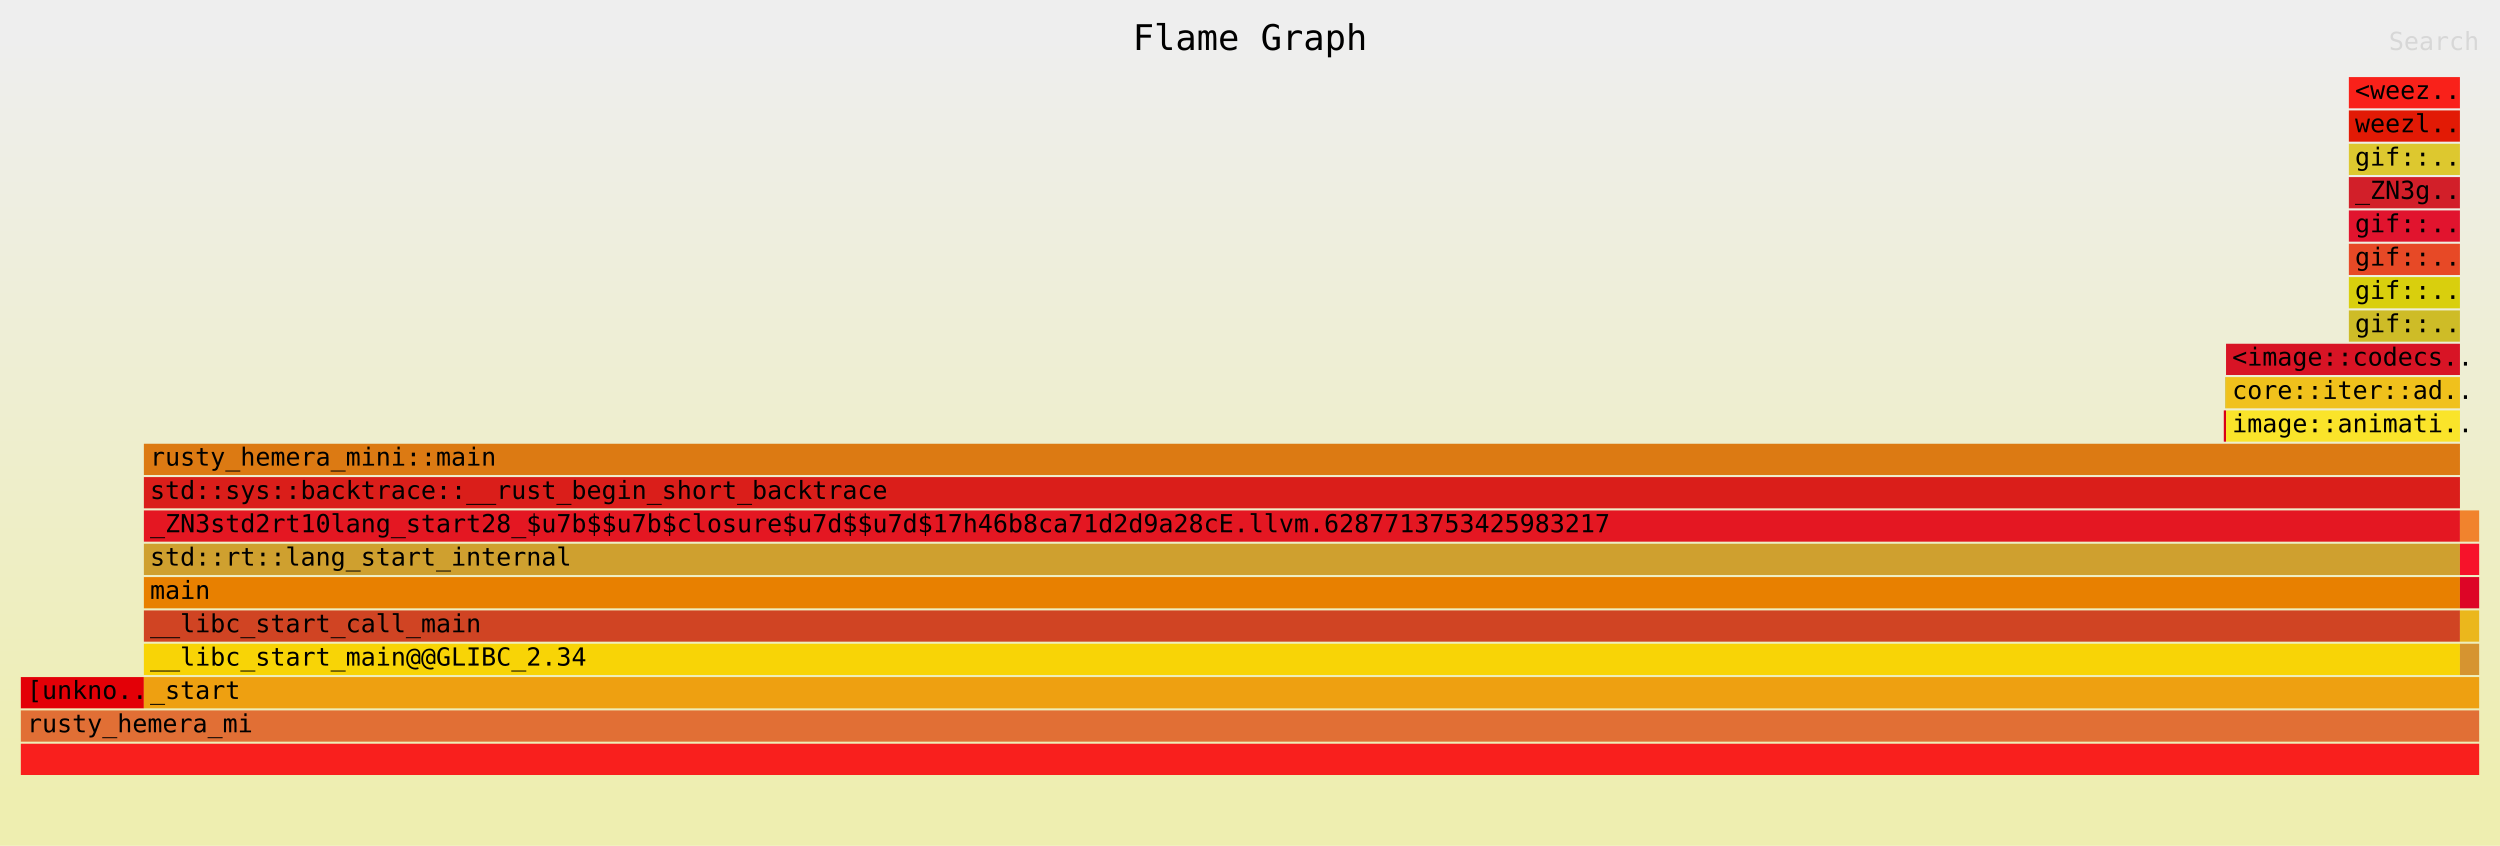
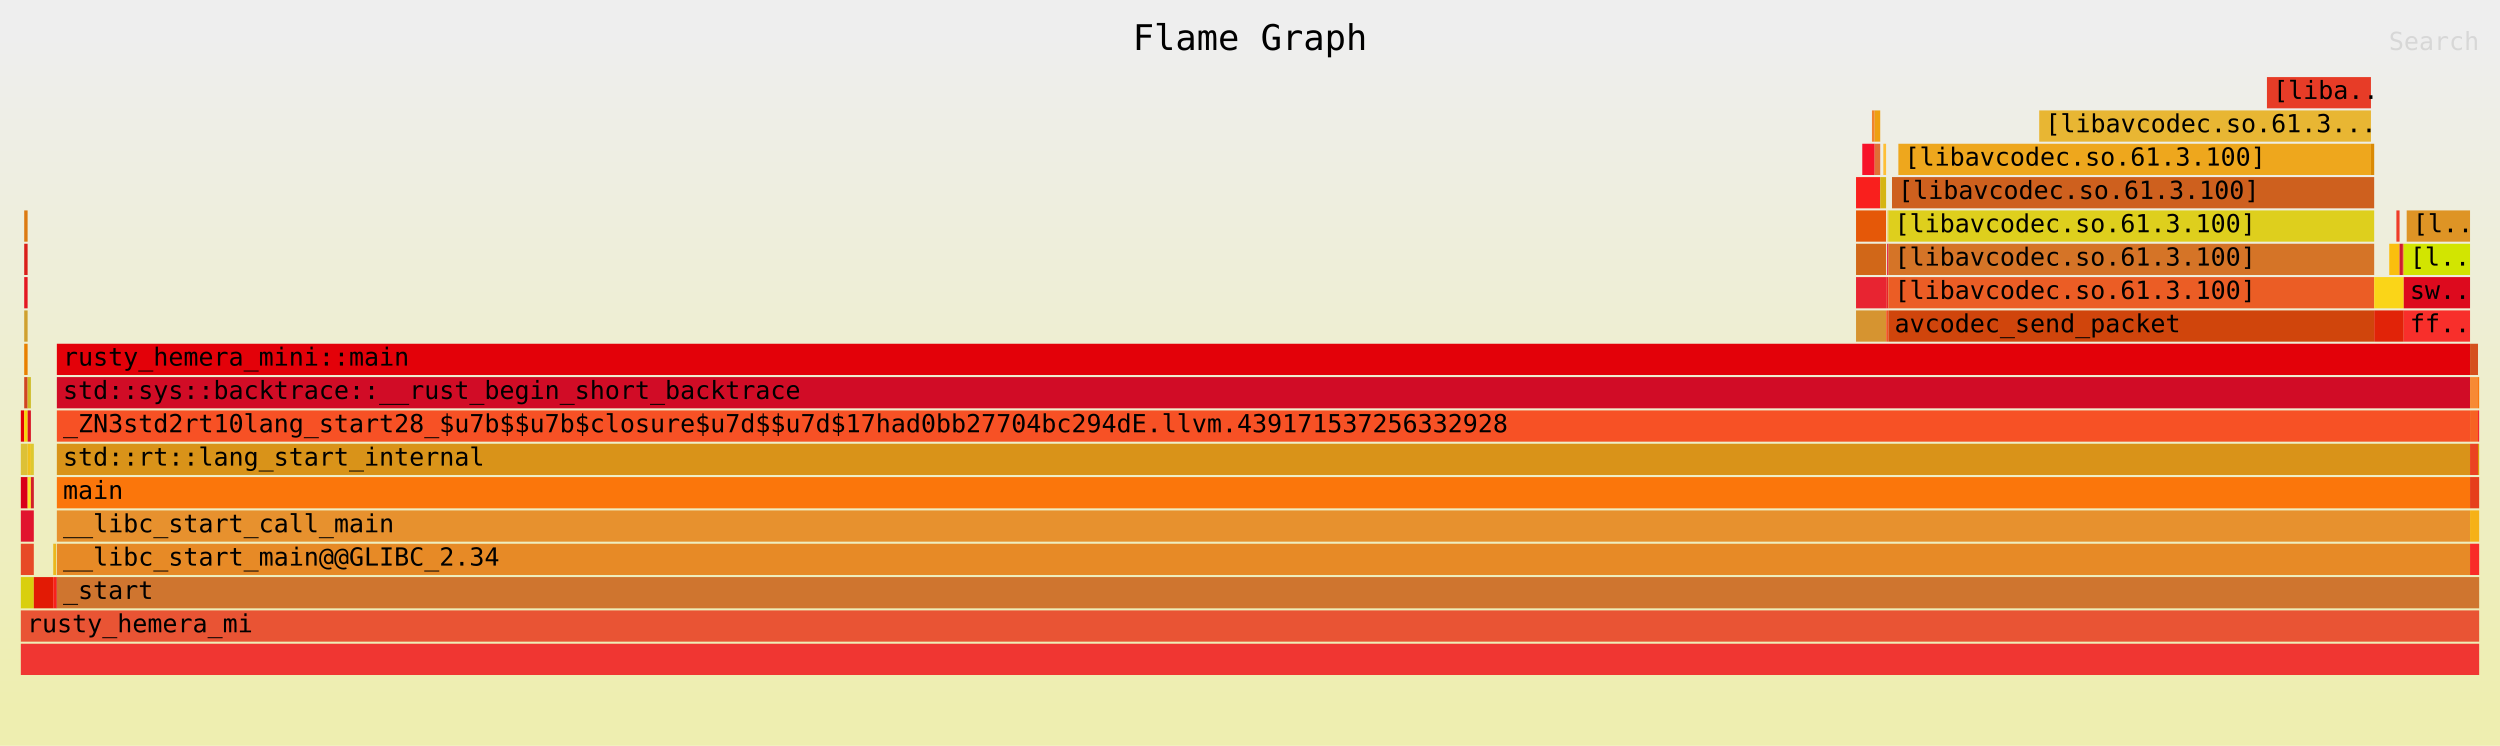
- <svg xmlns="http://www.w3.org/2000/svg" xmlns:ns1="http://github.com/jonhoo/inferno" version="1.1" width="1200" height="406" viewBox="0 0 1200 406">
+ <svg xmlns="http://www.w3.org/2000/svg" xmlns:ns1="http://github.com/jonhoo/inferno" version="1.1" width="1200" height="358" viewBox="0 0 1200 358">
  <defs>
    <linearGradient id="background" y1="0" y2="1" x1="0" x2="0">
      <stop stop-color="#eeeeee" offset="5%" />
      <stop stop-color="#eeeeb0" offset="95%" />
    </linearGradient>
  </defs>
  <style type="text/css">
text { font-family:monospace; font-size:12px }
#title { text-anchor:middle; font-size:17px; }
#matched { text-anchor:end; }
#search { text-anchor:end; opacity:0.1; cursor:pointer; }
#search:hover, #search.show { opacity:1; }
#subtitle { text-anchor:middle; font-color:rgb(160,160,160); }
#unzoom { cursor:pointer; }
#frames &gt; *:hover { stroke:black; stroke-width:0.5; cursor:pointer; }
.hide { display:none; }
.parent { opacity:0.5; }
</style>
-   <rect x="0" y="0" width="100%" height="406" fill="url(#background)" />
+   <rect x="0" y="0" width="100%" height="358" fill="url(#background)" />
  <text id="title" fill="rgb(0,0,0)" x="50%" y="24.00">Flame Graph</text>
-   <text id="details" fill="rgb(0,0,0)" x="10" y="389.00"> </text>
+   <text id="details" fill="rgb(0,0,0)" x="10" y="341.00"> </text>
  <text id="unzoom" class="hide" fill="rgb(0,0,0)" x="10" y="24.00">Reset Zoom</text>
  <text id="search" fill="rgb(0,0,0)" x="1190" y="24.00">Search</text>
-   <text id="matched" fill="rgb(0,0,0)" x="1190" y="389.00"> </text>
-   <svg id="frames" x="10" width="1180" total_samples="84436932">
-     <g>
-       <rect x="0%" y="325" width="5.005%" height="15" fill="rgb(227,0,7)" ns1:x="0" ns1:w="4225859" />
-       <text x="0.25%" y="335.50">[unkno..</text>
-     </g>
-     <g>
-       <rect x="89.612%" y="197" width="0.091%" height="15" fill="rgb(217,0,24)" ns1:x="75665194" ns1:w="77028" />
-       <text x="89.862%" y="207.50" />
-     </g>
-     <g>
-       <rect x="89.666%" y="181" width="0.037%" height="15" fill="rgb(221,193,54)" ns1:x="75711343" ns1:w="30879" />
-       <text x="89.916%" y="191.50" />
-     </g>
-     <g>
-       <rect x="5.005%" y="309" width="94.213%" height="15" fill="rgb(248,212,6)" ns1:x="4225860" ns1:w="79550385" />
-       <text x="5.255%" y="319.50">__libc_start_main@@GLIBC_2.34</text>
-     </g>
-     <g>
-       <rect x="5.005%" y="293" width="94.213%" height="15" fill="rgb(208,68,35)" ns1:x="4225860" ns1:w="79550385" />
-       <text x="5.255%" y="303.50">__libc_start_call_main</text>
-     </g>
-     <g>
-       <rect x="5.005%" y="277" width="94.213%" height="15" fill="rgb(232,128,0)" ns1:x="4225860" ns1:w="79550385" />
-       <text x="5.255%" y="287.50">main</text>
-     </g>
-     <g>
-       <rect x="5.005%" y="261" width="94.213%" height="15" fill="rgb(207,160,47)" ns1:x="4225860" ns1:w="79550385" />
-       <text x="5.255%" y="271.50">std::rt::lang_start_internal</text>
-     </g>
-     <g>
-       <rect x="5.005%" y="245" width="94.213%" height="15" fill="rgb(228,23,34)" ns1:x="4225860" ns1:w="79550385" />
-       <text x="5.255%" y="255.50">_ZN3std2rt10lang_start28_$u7b$$u7b$closure$u7d$$u7d$17h46b8ca71d2d9a28cE.llvm.6287713753425983217</text>
-     </g>
-     <g>
-       <rect x="5.005%" y="229" width="94.213%" height="15" fill="rgb(218,30,26)" ns1:x="4225860" ns1:w="79550385" />
-       <text x="5.255%" y="239.50">std::sys::backtrace::__rust_begin_short_backtrace</text>
-     </g>
-     <g>
-       <rect x="5.005%" y="213" width="94.213%" height="15" fill="rgb(220,122,19)" ns1:x="4225860" ns1:w="79550385" />
-       <text x="5.255%" y="223.50">rusty_hemera_mini::main</text>
-     </g>
-     <g>
-       <rect x="89.703%" y="197" width="9.515%" height="15" fill="rgb(250,228,42)" ns1:x="75742224" ns1:w="8034021" />
-       <text x="89.953%" y="207.50">image::animati..</text>
-     </g>
-     <g>
-       <rect x="89.703%" y="181" width="9.515%" height="15" fill="rgb(240,193,28)" ns1:x="75742224" ns1:w="8034021" />
-       <text x="89.953%" y="191.50">core::iter::ad..</text>
-     </g>
-     <g>
-       <rect x="89.703%" y="165" width="9.515%" height="15" fill="rgb(216,20,37)" ns1:x="75742224" ns1:w="8034021" />
-       <text x="89.953%" y="175.50">&lt;image::codecs..</text>
-     </g>
-     <g>
-       <rect x="94.699%" y="149" width="4.518%" height="15" fill="rgb(206,188,39)" ns1:x="79961021" ns1:w="3815224" />
-       <text x="94.949%" y="159.50">gif::..</text>
-     </g>
-     <g>
-       <rect x="94.699%" y="133" width="4.518%" height="15" fill="rgb(217,207,13)" ns1:x="79961021" ns1:w="3815224" />
-       <text x="94.949%" y="143.50">gif::..</text>
-     </g>
-     <g>
-       <rect x="94.699%" y="117" width="4.518%" height="15" fill="rgb(231,73,38)" ns1:x="79961021" ns1:w="3815224" />
-       <text x="94.949%" y="127.50">gif::..</text>
-     </g>
-     <g>
-       <rect x="94.699%" y="101" width="4.518%" height="15" fill="rgb(225,20,46)" ns1:x="79961021" ns1:w="3815224" />
-       <text x="94.949%" y="111.50">gif::..</text>
-     </g>
-     <g>
-       <rect x="94.699%" y="85" width="4.518%" height="15" fill="rgb(210,31,41)" ns1:x="79961021" ns1:w="3815224" />
-       <text x="94.949%" y="95.50">_ZN3g..</text>
-     </g>
-     <g>
-       <rect x="94.699%" y="69" width="4.518%" height="15" fill="rgb(221,200,47)" ns1:x="79961021" ns1:w="3815224" />
-       <text x="94.949%" y="79.50">gif::..</text>
-     </g>
-     <g>
-       <rect x="94.699%" y="53" width="4.518%" height="15" fill="rgb(226,26,5)" ns1:x="79961021" ns1:w="3815224" />
-       <text x="94.949%" y="63.50">weezl..</text>
-     </g>
-     <g>
-       <rect x="94.699%" y="37" width="4.518%" height="15" fill="rgb(249,33,26)" ns1:x="79961021" ns1:w="3815224" />
-       <text x="94.949%" y="47.50">&lt;weez..</text>
-     </g>
-     <g>
-       <rect x="99.218%" y="293" width="0.782%" height="15" fill="rgb(235,183,28)" ns1:x="83776263" ns1:w="660169" />
-       <text x="99.468%" y="303.50" />
-     </g>
-     <g>
-       <rect x="99.218%" y="277" width="0.782%" height="15" fill="rgb(221,5,38)" ns1:x="83776263" ns1:w="660169" />
-       <text x="99.468%" y="287.50" />
-     </g>
-     <g>
-       <rect x="99.218%" y="261" width="0.782%" height="15" fill="rgb(247,18,42)" ns1:x="83776263" ns1:w="660169" />
-       <text x="99.468%" y="271.50" />
-     </g>
-     <g>
-       <rect x="99.218%" y="245" width="0.782%" height="15" fill="rgb(241,131,45)" ns1:x="83776263" ns1:w="660169" />
-       <text x="99.468%" y="255.50" />
-     </g>
-     <g>
-       <rect x="0%" y="357" width="100%" height="15" fill="rgb(249,31,29)" ns1:x="0" ns1:w="84436932" />
-       <text x="0.25%" y="367.50" />
-     </g>
-     <g>
-       <rect x="0%" y="341" width="100%" height="15" fill="rgb(225,111,53)" ns1:x="0" ns1:w="84436932" />
-       <text x="0.25%" y="351.50">rusty_hemera_mi</text>
-     </g>
-     <g>
-       <rect x="5.005%" y="325" width="94.995%" height="15" fill="rgb(238,160,17)" ns1:x="4225859" ns1:w="80211073" />
-       <text x="5.255%" y="335.50">_start</text>
-     </g>
-     <g>
-       <rect x="99.218%" y="309" width="0.782%" height="15" fill="rgb(214,148,48)" ns1:x="83776245" ns1:w="660687" />
-       <text x="99.468%" y="319.50" />
+   <text id="matched" fill="rgb(0,0,0)" x="1190" y="341.00"> </text>
+   <svg id="frames" x="10" width="1180" total_samples="1517611998">
+     <g>
+       <rect x="0%" y="197" width="0.137%" height="15" fill="rgb(227,0,7)" ns1:x="0" ns1:w="2080381" />
+       <text x="0.25%" y="207.50" />
+     </g>
+     <g>
+       <rect x="0%" y="229" width="0.277%" height="15" fill="rgb(217,0,24)" ns1:x="0" ns1:w="4195627" />
+       <text x="0.25%" y="239.50" />
+     </g>
+     <g>
+       <rect x="0%" y="213" width="0.277%" height="15" fill="rgb(221,193,54)" ns1:x="0" ns1:w="4195627" />
+       <text x="0.25%" y="223.50" />
+     </g>
+     <g>
+       <rect x="0.137%" y="197" width="0.139%" height="15" fill="rgb(248,212,6)" ns1:x="2080381" ns1:w="2115246" />
+       <text x="0.387%" y="207.50" />
+     </g>
+     <g>
+       <rect x="0.137%" y="181" width="0.139%" height="15" fill="rgb(208,68,35)" ns1:x="2080381" ns1:w="2115246" />
+       <text x="0.387%" y="191.50" />
+     </g>
+     <g>
+       <rect x="0.137%" y="165" width="0.139%" height="15" fill="rgb(232,128,0)" ns1:x="2080381" ns1:w="2115246" />
+       <text x="0.387%" y="175.50" />
+     </g>
+     <g>
+       <rect x="0.137%" y="149" width="0.139%" height="15" fill="rgb(207,160,47)" ns1:x="2080381" ns1:w="2115246" />
+       <text x="0.387%" y="159.50" />
+     </g>
+     <g>
+       <rect x="0.137%" y="133" width="0.139%" height="15" fill="rgb(228,23,34)" ns1:x="2080381" ns1:w="2115246" />
+       <text x="0.387%" y="143.50" />
+     </g>
+     <g>
+       <rect x="0.137%" y="117" width="0.139%" height="15" fill="rgb(218,30,26)" ns1:x="2080381" ns1:w="2115246" />
+       <text x="0.387%" y="127.50" />
+     </g>
+     <g>
+       <rect x="0.137%" y="101" width="0.139%" height="15" fill="rgb(220,122,19)" ns1:x="2080381" ns1:w="2115246" />
+       <text x="0.387%" y="111.50" />
+     </g>
+     <g>
+       <rect x="0.277%" y="229" width="0.132%" height="15" fill="rgb(250,228,42)" ns1:x="4195627" ns1:w="2007623" />
+       <text x="0.526%" y="239.50" />
+     </g>
+     <g>
+       <rect x="0.277%" y="213" width="0.132%" height="15" fill="rgb(240,193,28)" ns1:x="4195627" ns1:w="2007623" />
+       <text x="0.526%" y="223.50" />
+     </g>
+     <g>
+       <rect x="0.277%" y="197" width="0.132%" height="15" fill="rgb(216,20,37)" ns1:x="4195627" ns1:w="2007623" />
+       <text x="0.526%" y="207.50" />
+     </g>
+     <g>
+       <rect x="0.277%" y="181" width="0.132%" height="15" fill="rgb(206,188,39)" ns1:x="4195627" ns1:w="2007623" />
+       <text x="0.526%" y="191.50" />
+     </g>
+     <g>
+       <rect x="0%" y="277" width="0.528%" height="15" fill="rgb(217,207,13)" ns1:x="0" ns1:w="8020740" />
+       <text x="0.25%" y="287.50" />
+     </g>
+     <g>
+       <rect x="0%" y="261" width="0.528%" height="15" fill="rgb(231,73,38)" ns1:x="0" ns1:w="8020740" />
+       <text x="0.25%" y="271.50" />
+     </g>
+     <g>
+       <rect x="0%" y="245" width="0.528%" height="15" fill="rgb(225,20,46)" ns1:x="0" ns1:w="8020740" />
+       <text x="0.25%" y="255.50" />
+     </g>
+     <g>
+       <rect x="0.409%" y="229" width="0.12%" height="15" fill="rgb(210,31,41)" ns1:x="6203250" ns1:w="1817490" />
+       <text x="0.659%" y="239.50" />
+     </g>
+     <g>
+       <rect x="0.409%" y="213" width="0.12%" height="15" fill="rgb(221,200,47)" ns1:x="6203250" ns1:w="1817490" />
+       <text x="0.659%" y="223.50" />
+     </g>
+     <g>
+       <rect x="0.528%" y="277" width="0.788%" height="15" fill="rgb(226,26,5)" ns1:x="8020740" ns1:w="11961233" />
+       <text x="0.778%" y="287.50" />
+     </g>
+     <g>
+       <rect x="1.317%" y="277" width="0.118%" height="15" fill="rgb(249,33,26)" ns1:x="19981973" ns1:w="1794288" />
+       <text x="1.567%" y="287.50" />
+     </g>
+     <g>
+       <rect x="1.318%" y="261" width="0.117%" height="15" fill="rgb(235,183,28)" ns1:x="20005375" ns1:w="1770886" />
+       <text x="1.568%" y="271.50" />
+     </g>
+     <g>
+       <rect x="1.435%" y="277" width="0.03%" height="15" fill="rgb(221,5,38)" ns1:x="21776265" ns1:w="451703" />
+       <text x="1.685%" y="287.50" />
+     </g>
+     <g>
+       <rect x="74.906%" y="69" width="0.505%" height="15" fill="rgb(247,18,42)" ns1:x="1136786543" ns1:w="7662342" />
+       <text x="75.156%" y="79.50" />
+     </g>
+     <g>
+       <rect x="75.3%" y="53" width="0.111%" height="15" fill="rgb(241,131,45)" ns1:x="1142766568" ns1:w="1682317" />
+       <text x="75.55%" y="63.50" />
+     </g>
+     <g>
+       <rect x="74.652%" y="85" width="0.984%" height="15" fill="rgb(249,31,29)" ns1:x="1132924643" ns1:w="14938446" />
+       <text x="74.902%" y="95.50" />
+     </g>
+     <g>
+       <rect x="75.411%" y="69" width="0.225%" height="15" fill="rgb(225,111,53)" ns1:x="1144448885" ns1:w="3414204" />
+       <text x="75.661%" y="79.50" />
+     </g>
+     <g>
+       <rect x="75.411%" y="53" width="0.225%" height="15" fill="rgb(238,160,17)" ns1:x="1144448885" ns1:w="3414204" />
+       <text x="75.661%" y="63.50" />
+     </g>
+     <g>
+       <rect x="74.652%" y="149" width="1.223%" height="15" fill="rgb(214,148,48)" ns1:x="1132924643" ns1:w="18562577" />
+       <text x="74.902%" y="159.50" />
+     </g>
+     <g>
+       <rect x="74.652%" y="133" width="1.223%" height="15" fill="rgb(232,36,49)" ns1:x="1132924643" ns1:w="18562577" />
+       <text x="74.902%" y="143.50" />
+     </g>
+     <g>
+       <rect x="74.652%" y="117" width="1.223%" height="15" fill="rgb(209,103,24)" ns1:x="1132924643" ns1:w="18562577" />
+       <text x="74.902%" y="127.50" />
+     </g>
+     <g>
+       <rect x="74.652%" y="101" width="1.223%" height="15" fill="rgb(229,88,8)" ns1:x="1132924643" ns1:w="18562577" />
+       <text x="74.902%" y="111.50" />
+     </g>
+     <g>
+       <rect x="75.636%" y="85" width="0.239%" height="15" fill="rgb(213,181,19)" ns1:x="1147863089" ns1:w="3624131" />
+       <text x="75.886%" y="95.50" />
+     </g>
+     <g>
+       <rect x="75.762%" y="69" width="0.113%" height="15" fill="rgb(254,191,54)" ns1:x="1149773611" ns1:w="1713609" />
+       <text x="76.012%" y="79.50" />
+     </g>
+     <g>
+       <rect x="75.88%" y="149" width="0.089%" height="15" fill="rgb(241,83,37)" ns1:x="1151561508" ns1:w="1354361" />
+       <text x="76.13%" y="159.50" />
+     </g>
+     <g>
+       <rect x="75.88%" y="133" width="0.089%" height="15" fill="rgb(233,36,39)" ns1:x="1151561508" ns1:w="1354361" />
+       <text x="76.13%" y="143.50" />
+     </g>
+     <g>
+       <rect x="75.92%" y="117" width="0.049%" height="15" fill="rgb(226,3,54)" ns1:x="1152170583" ns1:w="745286" />
+       <text x="76.17%" y="127.50" />
+     </g>
+     <g>
+       <rect x="75.933%" y="101" width="0.036%" height="15" fill="rgb(245,192,40)" ns1:x="1152371619" ns1:w="544250" />
+       <text x="76.183%" y="111.50" />
+     </g>
+     <g>
+       <rect x="76.374%" y="69" width="19.224%" height="15" fill="rgb(238,167,29)" ns1:x="1159056980" ns1:w="291744893" />
+       <text x="76.624%" y="79.50">[libavcodec.so.61.3.100]</text>
+     </g>
+     <g>
+       <rect x="82.103%" y="53" width="13.495%" height="15" fill="rgb(232,182,51)" ns1:x="1245996847" ns1:w="204805026" />
+       <text x="82.353%" y="63.50">[libavcodec.so.61.3...</text>
+     </g>
+     <g>
+       <rect x="91.367%" y="37" width="4.231%" height="15" fill="rgb(231,60,39)" ns1:x="1386592117" ns1:w="64209756" />
+       <text x="91.617%" y="47.50">[liba..</text>
+     </g>
+     <g>
+       <rect x="75.969%" y="149" width="19.76%" height="15" fill="rgb(208,69,12)" ns1:x="1152915869" ns1:w="299885876" />
+       <text x="76.219%" y="159.50">avcodec_send_packet</text>
+     </g>
+     <g>
+       <rect x="75.969%" y="133" width="19.76%" height="15" fill="rgb(235,93,37)" ns1:x="1152915869" ns1:w="299885876" />
+       <text x="76.219%" y="143.50">[libavcodec.so.61.3.100]</text>
+     </g>
+     <g>
+       <rect x="75.969%" y="117" width="19.76%" height="15" fill="rgb(213,116,39)" ns1:x="1152915869" ns1:w="299885876" />
+       <text x="76.219%" y="127.50">[libavcodec.so.61.3.100]</text>
+     </g>
+     <g>
+       <rect x="75.969%" y="101" width="19.76%" height="15" fill="rgb(222,207,29)" ns1:x="1152915869" ns1:w="299885876" />
+       <text x="76.219%" y="111.50">[libavcodec.so.61.3.100]</text>
+     </g>
+     <g>
+       <rect x="76.115%" y="85" width="19.614%" height="15" fill="rgb(206,96,30)" ns1:x="1155138331" ns1:w="297663414" />
+       <text x="76.365%" y="95.50">[libavcodec.so.61.3.100]</text>
+     </g>
+     <g>
+       <rect x="95.598%" y="69" width="0.132%" height="15" fill="rgb(218,138,4)" ns1:x="1450801873" ns1:w="1999872" />
+       <text x="95.848%" y="79.50" />
+     </g>
+     <g>
+       <rect x="96.342%" y="117" width="0.419%" height="15" fill="rgb(250,191,14)" ns1:x="1462101676" ns1:w="6362506" />
+       <text x="96.592%" y="127.50" />
+     </g>
+     <g>
+       <rect x="96.633%" y="101" width="0.129%" height="15" fill="rgb(239,60,40)" ns1:x="1466511380" ns1:w="1952802" />
+       <text x="96.883%" y="111.50" />
+     </g>
+     <g>
+       <rect x="96.761%" y="117" width="0.136%" height="15" fill="rgb(206,27,48)" ns1:x="1468464182" ns1:w="2068248" />
+       <text x="97.011%" y="127.50" />
+     </g>
+     <g>
+       <rect x="95.73%" y="149" width="1.202%" height="15" fill="rgb(225,35,8)" ns1:x="1452801745" ns1:w="18244530" />
+       <text x="95.98%" y="159.50" />
+     </g>
+     <g>
+       <rect x="95.73%" y="133" width="1.202%" height="15" fill="rgb(250,213,24)" ns1:x="1452801745" ns1:w="18244530" />
+       <text x="95.98%" y="143.50" />
+     </g>
+     <g>
+       <rect x="96.898%" y="117" width="0.034%" height="15" fill="rgb(247,123,22)" ns1:x="1470532430" ns1:w="513845" />
+       <text x="97.148%" y="127.50" />
+     </g>
+     <g>
+       <rect x="1.465%" y="261" width="98.164%" height="15" fill="rgb(231,138,38)" ns1:x="22227969" ns1:w="1489751734" />
+       <text x="1.715%" y="271.50">__libc_start_main@@GLIBC_2.34</text>
+     </g>
+     <g>
+       <rect x="1.465%" y="245" width="98.164%" height="15" fill="rgb(231,145,46)" ns1:x="22227969" ns1:w="1489751734" />
+       <text x="1.715%" y="255.50">__libc_start_call_main</text>
+     </g>
+     <g>
+       <rect x="1.465%" y="229" width="98.164%" height="15" fill="rgb(251,118,11)" ns1:x="22227969" ns1:w="1489751734" />
+       <text x="1.715%" y="239.50">main</text>
+     </g>
+     <g>
+       <rect x="1.465%" y="213" width="98.164%" height="15" fill="rgb(217,147,25)" ns1:x="22227969" ns1:w="1489751734" />
+       <text x="1.715%" y="223.50">std::rt::lang_start_internal</text>
+     </g>
+     <g>
+       <rect x="1.465%" y="197" width="98.164%" height="15" fill="rgb(247,81,37)" ns1:x="22227969" ns1:w="1489751734" />
+       <text x="1.715%" y="207.50">_ZN3std2rt10lang_start28_$u7b$$u7b$closure$u7d$$u7d$17had0bb27704bc294dE.llvm.439171537256332928</text>
+     </g>
+     <g>
+       <rect x="1.465%" y="181" width="98.164%" height="15" fill="rgb(209,12,38)" ns1:x="22227969" ns1:w="1489751734" />
+       <text x="1.715%" y="191.50">std::sys::backtrace::__rust_begin_short_backtrace</text>
+     </g>
+     <g>
+       <rect x="1.465%" y="165" width="98.164%" height="15" fill="rgb(227,1,9)" ns1:x="22227969" ns1:w="1489751734" />
+       <text x="1.715%" y="175.50">rusty_hemera_mini::main</text>
+     </g>
+     <g>
+       <rect x="96.932%" y="149" width="2.697%" height="15" fill="rgb(248,47,43)" ns1:x="1471046275" ns1:w="40933428" />
+       <text x="97.182%" y="159.50">ff..</text>
+     </g>
+     <g>
+       <rect x="96.932%" y="133" width="2.697%" height="15" fill="rgb(221,10,30)" ns1:x="1471046275" ns1:w="40933428" />
+       <text x="97.182%" y="143.50">sw..</text>
+     </g>
+     <g>
+       <rect x="96.932%" y="117" width="2.697%" height="15" fill="rgb(210,229,1)" ns1:x="1471046275" ns1:w="40933428" />
+       <text x="97.182%" y="127.50">[l..</text>
+     </g>
+     <g>
+       <rect x="97.052%" y="101" width="2.577%" height="15" fill="rgb(222,148,37)" ns1:x="1472875749" ns1:w="39103954" />
+       <text x="97.302%" y="111.50">[l..</text>
+     </g>
+     <g>
+       <rect x="99.629%" y="213" width="0.324%" height="15" fill="rgb(234,67,33)" ns1:x="1511979703" ns1:w="4916111" />
+       <text x="99.879%" y="223.50" />
+     </g>
+     <g>
+       <rect x="99.629%" y="197" width="0.324%" height="15" fill="rgb(247,98,35)" ns1:x="1511979703" ns1:w="4916111" />
+       <text x="99.879%" y="207.50" />
+     </g>
+     <g>
+       <rect x="99.629%" y="181" width="0.324%" height="15" fill="rgb(247,138,52)" ns1:x="1511979703" ns1:w="4916111" />
+       <text x="99.879%" y="191.50" />
+     </g>
+     <g>
+       <rect x="99.629%" y="165" width="0.324%" height="15" fill="rgb(213,79,30)" ns1:x="1511979703" ns1:w="4916111" />
+       <text x="99.879%" y="175.50" />
+     </g>
+     <g>
+       <rect x="99.629%" y="245" width="0.371%" height="15" fill="rgb(246,177,23)" ns1:x="1511979703" ns1:w="5632275" />
+       <text x="99.879%" y="255.50" />
+     </g>
+     <g>
+       <rect x="99.629%" y="229" width="0.371%" height="15" fill="rgb(230,62,27)" ns1:x="1511979703" ns1:w="5632275" />
+       <text x="99.879%" y="239.50" />
+     </g>
+     <g>
+       <rect x="99.953%" y="213" width="0.047%" height="15" fill="rgb(216,154,8)" ns1:x="1516895814" ns1:w="716164" />
+       <text x="100.203%" y="223.50" />
+     </g>
+     <g>
+       <rect x="99.953%" y="197" width="0.047%" height="15" fill="rgb(244,35,45)" ns1:x="1516895814" ns1:w="716164" />
+       <text x="100.203%" y="207.50" />
+     </g>
+     <g>
+       <rect x="99.953%" y="181" width="0.047%" height="15" fill="rgb(251,115,12)" ns1:x="1516895814" ns1:w="716164" />
+       <text x="100.203%" y="191.50" />
+     </g>
+     <g>
+       <rect x="0%" y="309" width="100%" height="15" fill="rgb(240,54,50)" ns1:x="0" ns1:w="1517611998" />
+       <text x="0.25%" y="319.50" />
+     </g>
+     <g>
+       <rect x="0%" y="293" width="100%" height="15" fill="rgb(233,84,52)" ns1:x="0" ns1:w="1517611998" />
+       <text x="0.25%" y="303.50">rusty_hemera_mi</text>
+     </g>
+     <g>
+       <rect x="1.465%" y="277" width="98.535%" height="15" fill="rgb(207,117,47)" ns1:x="22227968" ns1:w="1495384030" />
+       <text x="1.715%" y="287.50">_start</text>
+     </g>
+     <g>
+       <rect x="99.629%" y="261" width="0.371%" height="15" fill="rgb(249,43,39)" ns1:x="1511979703" ns1:w="5632295" />
+       <text x="99.879%" y="271.50" />
    </g>
  </svg>
</svg>
